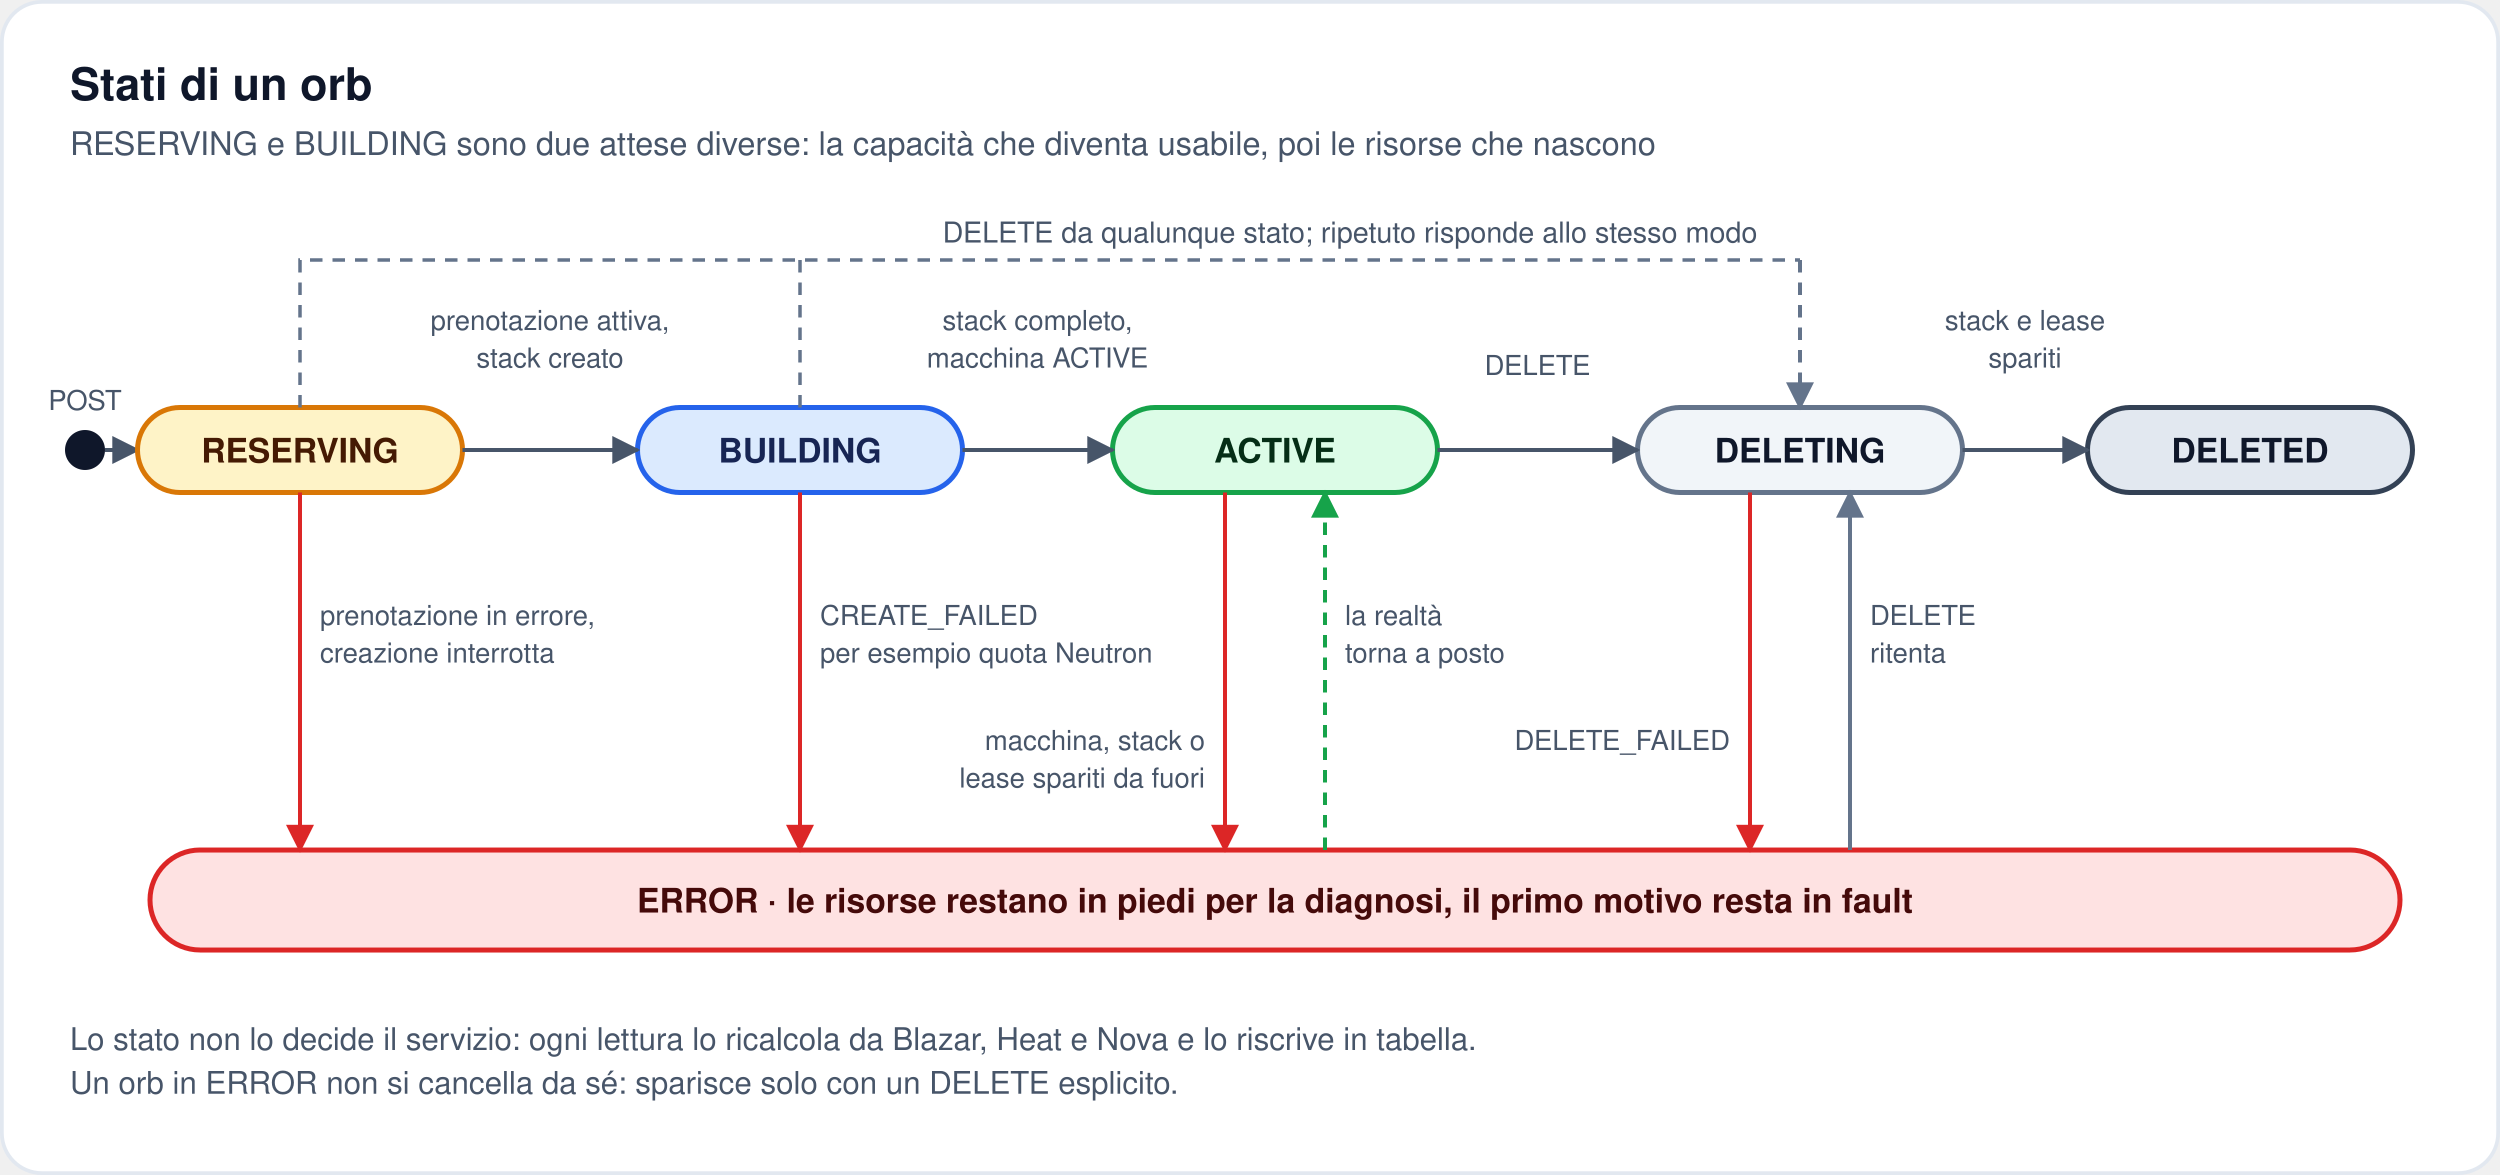
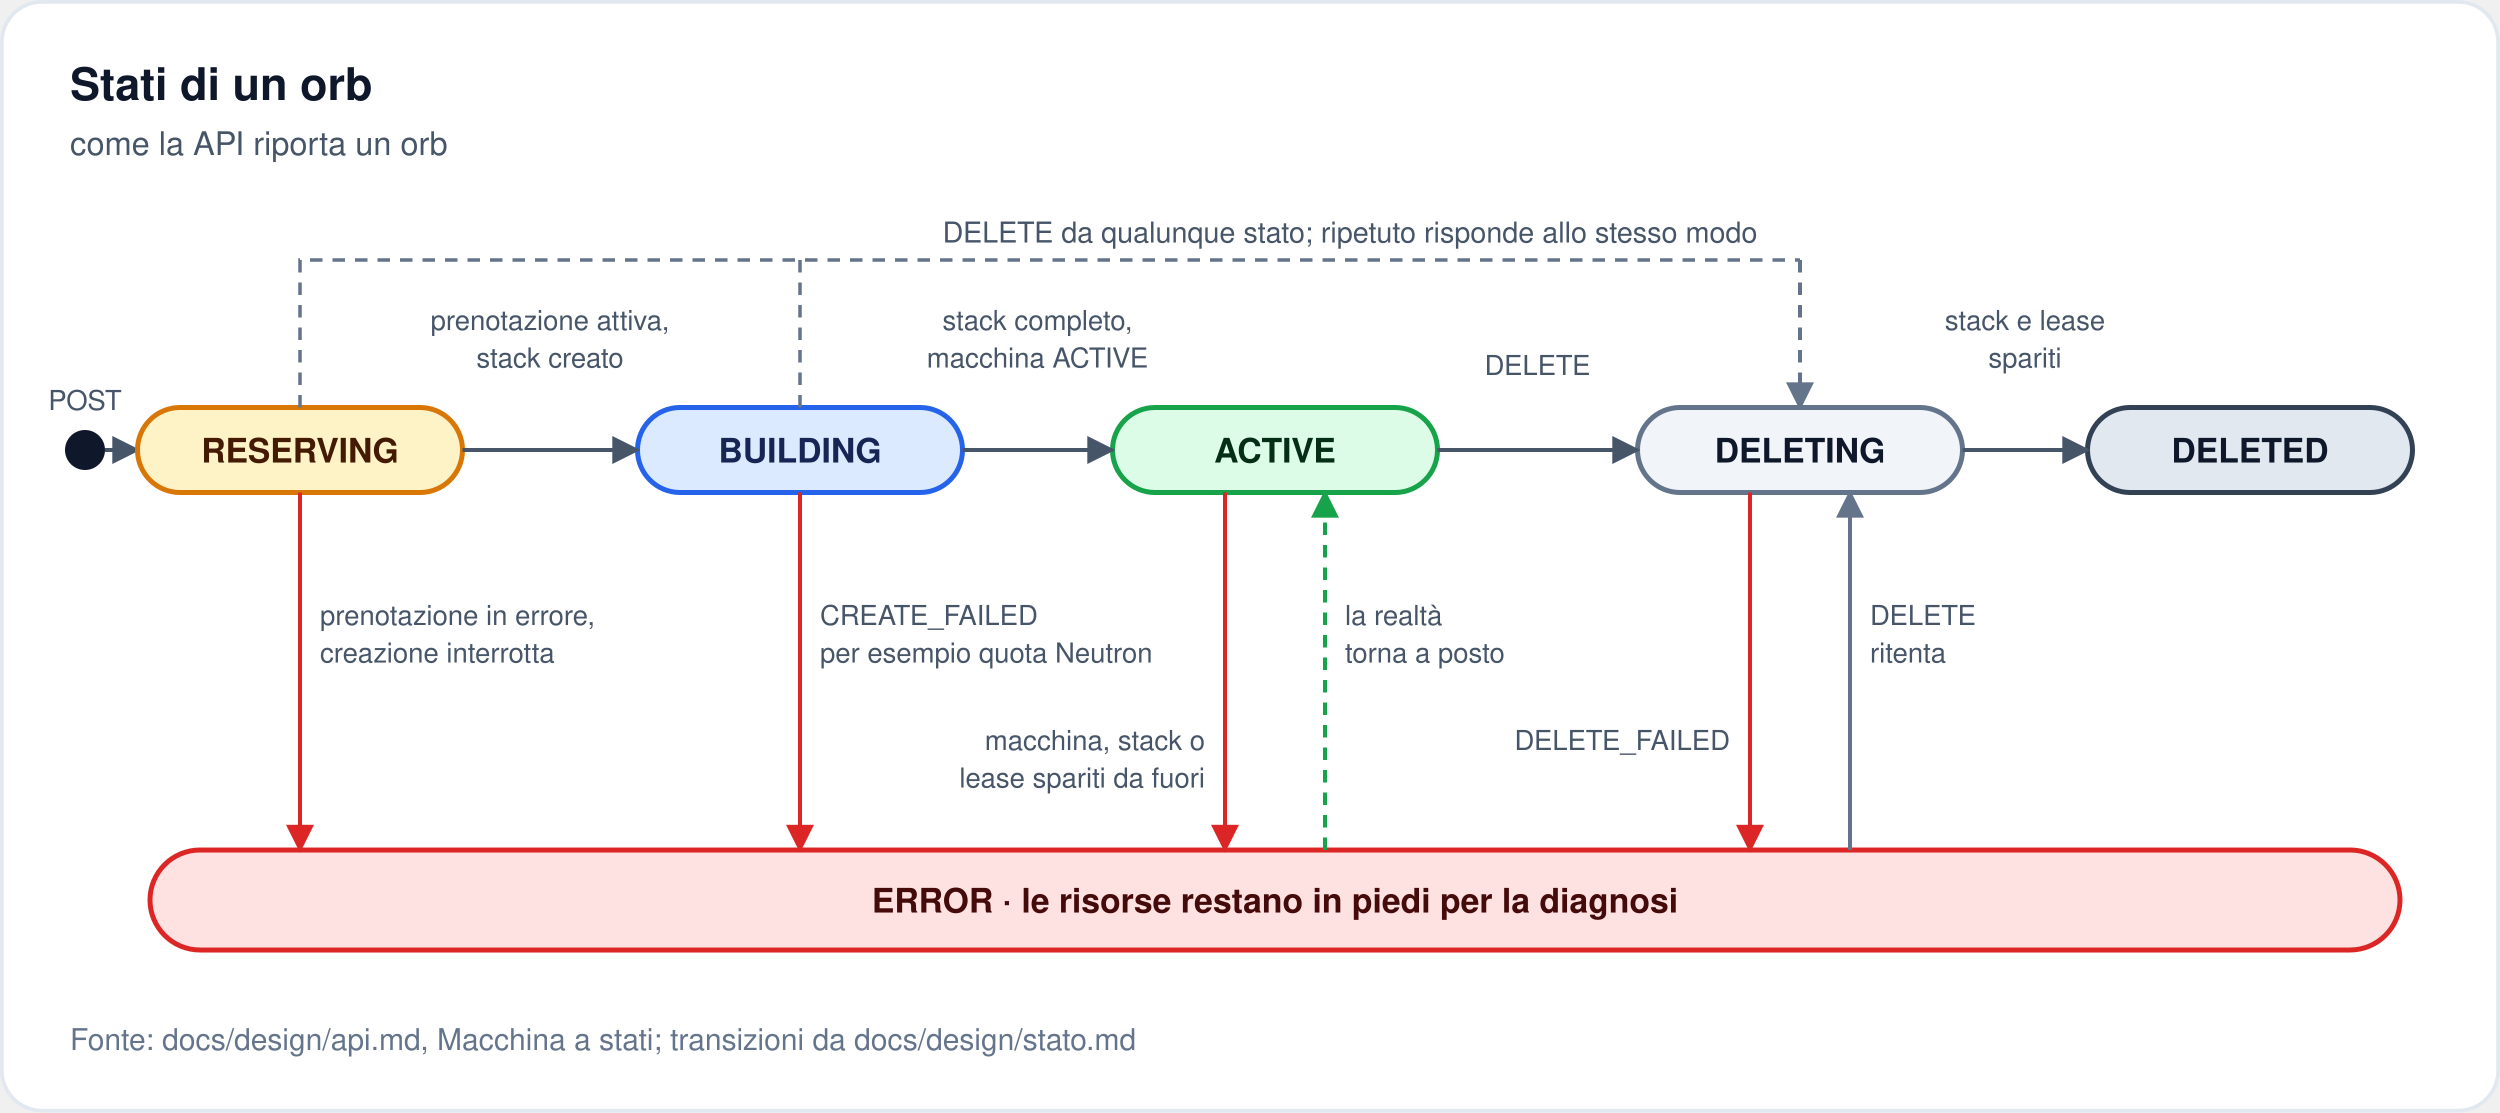
- <svg xmlns="http://www.w3.org/2000/svg" width="1000" height="470" viewBox="0 0 1000 470" role="img" aria-label="Macchina a stati di un orb">
+ <svg xmlns="http://www.w3.org/2000/svg" width="1000" height="445" viewBox="0 0 1000 445" role="img" aria-label="Macchina a stati di un orb">
  <defs>
    <marker id="a475569" viewBox="0 0 10 10" refX="9" refY="5" markerWidth="7" markerHeight="7" orient="auto-start-reverse">
      <path d="M0,0 L10,5 L0,10 z" fill="#475569" />
    </marker>
    <marker id="a64748b" viewBox="0 0 10 10" refX="9" refY="5" markerWidth="7" markerHeight="7" orient="auto-start-reverse">
      <path d="M0,0 L10,5 L0,10 z" fill="#64748b" />
    </marker>
    <marker id="adc2626" viewBox="0 0 10 10" refX="9" refY="5" markerWidth="7" markerHeight="7" orient="auto-start-reverse">
      <path d="M0,0 L10,5 L0,10 z" fill="#dc2626" />
    </marker>
    <marker id="a16a34a" viewBox="0 0 10 10" refX="9" refY="5" markerWidth="7" markerHeight="7" orient="auto-start-reverse">
      <path d="M0,0 L10,5 L0,10 z" fill="#16a34a" />
    </marker>
  </defs>
-   <rect x="0.75" y="0.75" width="998.5" height="468.5" rx="16" fill="#ffffff" stroke="#e2e8f0" stroke-width="1.5" />
+   <rect x="0.75" y="0.75" width="998.5" height="443.5" rx="16" fill="#ffffff" stroke="#e2e8f0" stroke-width="1.5" />
  <text x="28" y="40" font-family="-apple-system, BlinkMacSystemFont, 'Segoe UI', Helvetica, Arial, sans-serif" font-size="18" font-weight="700" fill="#0f172a">Stati di un orb</text>
-   <text x="28" y="62" font-family="-apple-system, BlinkMacSystemFont, 'Segoe UI', Helvetica, Arial, sans-serif" font-size="13" fill="#475569">RESERVING e BUILDING sono due attese diverse: la capacità che diventa usabile, poi le risorse che nascono</text>
+   <text x="28" y="62" font-family="-apple-system, BlinkMacSystemFont, 'Segoe UI', Helvetica, Arial, sans-serif" font-size="13" fill="#475569">come la API riporta un orb</text>
  <circle cx="34" cy="180" r="8" fill="#0f172a" />
  <path d="M42,180 L55.0,180" fill="none" stroke="#475569" stroke-width="1.6" marker-end="url(#a475569)" />
  <text x="34" y="164" font-family="-apple-system, BlinkMacSystemFont, 'Segoe UI', Helvetica, Arial, sans-serif" font-size="11" font-weight="normal" text-anchor="middle" fill="#475569">POST</text>
  <rect x="55.0" y="163.0" width="130" height="34" rx="17.0" fill="#fef3c7" stroke="#d97706" stroke-width="2" />
  <text x="120" y="185" font-family="-apple-system, BlinkMacSystemFont, 'Segoe UI', Helvetica, Arial, sans-serif" font-size="13.5" font-weight="700" text-anchor="middle" fill="#451a03">RESERVING</text>
  <rect x="255.0" y="163.0" width="130" height="34" rx="17.0" fill="#dbeafe" stroke="#2563eb" stroke-width="2" />
  <text x="320" y="185" font-family="-apple-system, BlinkMacSystemFont, 'Segoe UI', Helvetica, Arial, sans-serif" font-size="13.5" font-weight="700" text-anchor="middle" fill="#172554">BUILDING</text>
  <rect x="445.0" y="163.0" width="130" height="34" rx="17.0" fill="#dcfce7" stroke="#16a34a" stroke-width="2" />
  <text x="510" y="185" font-family="-apple-system, BlinkMacSystemFont, 'Segoe UI', Helvetica, Arial, sans-serif" font-size="13.5" font-weight="700" text-anchor="middle" fill="#052e16">ACTIVE</text>
  <rect x="655.0" y="163.0" width="130" height="34" rx="17.0" fill="#f1f5f9" stroke="#64748b" stroke-width="2" />
  <text x="720" y="185" font-family="-apple-system, BlinkMacSystemFont, 'Segoe UI', Helvetica, Arial, sans-serif" font-size="13.5" font-weight="700" text-anchor="middle" fill="#0f172a">DELETING</text>
  <rect x="835.0" y="163.0" width="130" height="34" rx="17.0" fill="#e2e8f0" stroke="#334155" stroke-width="2" />
  <text x="900" y="185" font-family="-apple-system, BlinkMacSystemFont, 'Segoe UI', Helvetica, Arial, sans-serif" font-size="13.5" font-weight="700" text-anchor="middle" fill="#0f172a">DELETED</text>
  <path d="M185.0,180 L255.0,180" fill="none" stroke="#475569" stroke-width="1.6" marker-end="url(#a475569)" />
  <rect x="153.4" y="120" width="133.2" height="34" rx="4" fill="#ffffff" opacity="0.92" />
  <text x="220.0" y="132" font-family="-apple-system, BlinkMacSystemFont, 'Segoe UI', Helvetica, Arial, sans-serif" font-size="11" font-weight="normal" text-anchor="middle" fill="#475569">prenotazione attiva,</text>
  <text x="220.0" y="147" font-family="-apple-system, BlinkMacSystemFont, 'Segoe UI', Helvetica, Arial, sans-serif" font-size="11" font-weight="normal" text-anchor="middle" fill="#475569">stack creato</text>
  <path d="M385.0,180 L445.0,180" fill="none" stroke="#475569" stroke-width="1.6" marker-end="url(#a475569)" />
  <rect x="363.8" y="120" width="102.4" height="34" rx="4" fill="#ffffff" opacity="0.92" />
  <text x="415.0" y="132" font-family="-apple-system, BlinkMacSystemFont, 'Segoe UI', Helvetica, Arial, sans-serif" font-size="11" font-weight="normal" text-anchor="middle" fill="#475569">stack completo,</text>
  <text x="415.0" y="147" font-family="-apple-system, BlinkMacSystemFont, 'Segoe UI', Helvetica, Arial, sans-serif" font-size="11" font-weight="normal" text-anchor="middle" fill="#475569">macchina ACTIVE</text>
  <path d="M575.0,180 L655.0,180" fill="none" stroke="#475569" stroke-width="1.6" marker-end="url(#a475569)" />
  <rect x="591.52" y="138" width="46.96" height="19" rx="4" fill="#ffffff" opacity="0.92" />
  <text x="615.0" y="150" font-family="-apple-system, BlinkMacSystemFont, 'Segoe UI', Helvetica, Arial, sans-serif" font-size="11" font-weight="normal" text-anchor="middle" fill="#475569">DELETE</text>
  <path d="M785.0,180 L835.0,180" fill="none" stroke="#475569" stroke-width="1.6" marker-end="url(#a475569)" />
  <rect x="764.96" y="120" width="90.08" height="34" rx="4" fill="#ffffff" opacity="0.92" />
  <text x="810.0" y="132" font-family="-apple-system, BlinkMacSystemFont, 'Segoe UI', Helvetica, Arial, sans-serif" font-size="11" font-weight="normal" text-anchor="middle" fill="#475569">stack e lease</text>
  <text x="810.0" y="147" font-family="-apple-system, BlinkMacSystemFont, 'Segoe UI', Helvetica, Arial, sans-serif" font-size="11" font-weight="normal" text-anchor="middle" fill="#475569">spariti</text>
  <path d="M120,163 V104 H720" fill="none" stroke="#64748b" stroke-width="1.4" stroke-dasharray="5 4" />
  <path d="M320,163 V104" fill="none" stroke="#64748b" stroke-width="1.4" stroke-dasharray="5 4" />
  <path d="M720,104 L720,163" fill="none" stroke="#64748b" stroke-width="1.6" stroke-dasharray="5 4" marker-end="url(#a64748b)" />
  <text x="540.0" y="97" font-family="-apple-system, BlinkMacSystemFont, 'Segoe UI', Helvetica, Arial, sans-serif" font-size="11.5" font-weight="normal" text-anchor="middle" fill="#475569">DELETE da qualunque stato; ripetuto risponde allo stesso modo</text>
  <rect x="60" y="340" width="900" height="40" rx="20" fill="#fee2e2" stroke="#dc2626" stroke-width="2" />
-   <text x="510" y="365" font-family="-apple-system, BlinkMacSystemFont, 'Segoe UI', Helvetica, Arial, sans-serif" font-size="13.5" font-weight="700" text-anchor="middle" fill="#450a0a">ERROR  ·  le risorse restano in piedi per la diagnosi, il primo motivo resta in fault</text>
+   <text x="510" y="365" font-family="-apple-system, BlinkMacSystemFont, 'Segoe UI', Helvetica, Arial, sans-serif" font-size="13.5" font-weight="700" text-anchor="middle" fill="#450a0a">ERROR  ·  le risorse restano in piedi per la diagnosi</text>
  <path d="M120,197 L120,340" fill="none" stroke="#dc2626" stroke-width="1.6" marker-end="url(#adc2626)" />
  <rect x="123" y="238" width="151.68" height="34" rx="4" fill="#ffffff" opacity="0.92" />
  <text x="128" y="250" font-family="-apple-system, BlinkMacSystemFont, 'Segoe UI', Helvetica, Arial, sans-serif" font-size="11" font-weight="normal" text-anchor="start" fill="#475569">prenotazione in errore,</text>
  <text x="128" y="265" font-family="-apple-system, BlinkMacSystemFont, 'Segoe UI', Helvetica, Arial, sans-serif" font-size="11" font-weight="normal" text-anchor="start" fill="#475569">creazione interrotta</text>
  <path d="M320,197 L320,340" fill="none" stroke="#dc2626" stroke-width="1.6" marker-end="url(#adc2626)" />
  <rect x="323" y="238" width="164" height="34" rx="4" fill="#ffffff" opacity="0.92" />
  <text x="328" y="250" font-family="-apple-system, BlinkMacSystemFont, 'Segoe UI', Helvetica, Arial, sans-serif" font-size="11" font-weight="normal" text-anchor="start" fill="#475569">CREATE_FAILED</text>
  <text x="328" y="265" font-family="-apple-system, BlinkMacSystemFont, 'Segoe UI', Helvetica, Arial, sans-serif" font-size="11" font-weight="normal" text-anchor="start" fill="#475569">per esempio quota Neutron</text>
  <path d="M490,197 L490,340" fill="none" stroke="#dc2626" stroke-width="1.6" marker-end="url(#adc2626)" />
  <rect x="341.48" y="288" width="145.52" height="34" rx="4" fill="#ffffff" opacity="0.92" />
  <text x="482" y="300" font-family="-apple-system, BlinkMacSystemFont, 'Segoe UI', Helvetica, Arial, sans-serif" font-size="11" font-weight="normal" text-anchor="end" fill="#475569">macchina, stack o</text>
  <text x="482" y="315" font-family="-apple-system, BlinkMacSystemFont, 'Segoe UI', Helvetica, Arial, sans-serif" font-size="11" font-weight="normal" text-anchor="end" fill="#475569">lease spariti da fuori</text>
  <path d="M530,340 L530,197" fill="none" stroke="#16a34a" stroke-width="1.6" stroke-dasharray="5 4" marker-end="url(#a16a34a)" />
  <rect x="533" y="238" width="90.08" height="34" rx="4" fill="#ffffff" opacity="0.92" />
  <text x="538" y="250" font-family="-apple-system, BlinkMacSystemFont, 'Segoe UI', Helvetica, Arial, sans-serif" font-size="11" font-weight="normal" text-anchor="start" fill="#475569">la realtà</text>
  <text x="538" y="265" font-family="-apple-system, BlinkMacSystemFont, 'Segoe UI', Helvetica, Arial, sans-serif" font-size="11" font-weight="normal" text-anchor="start" fill="#475569">torna a posto</text>
  <path d="M700,197 L700,340" fill="none" stroke="#dc2626" stroke-width="1.6" marker-end="url(#adc2626)" />
  <rect x="606.92" y="288" width="90.08" height="19" rx="4" fill="#ffffff" opacity="0.92" />
  <text x="692" y="300" font-family="-apple-system, BlinkMacSystemFont, 'Segoe UI', Helvetica, Arial, sans-serif" font-size="11" font-weight="normal" text-anchor="end" fill="#475569">DELETE_FAILED</text>
  <path d="M740,340 L740,197" fill="none" stroke="#64748b" stroke-width="1.6" marker-end="url(#a64748b)" />
  <rect x="743" y="238" width="53.12" height="34" rx="4" fill="#ffffff" opacity="0.92" />
  <text x="748" y="250" font-family="-apple-system, BlinkMacSystemFont, 'Segoe UI', Helvetica, Arial, sans-serif" font-size="11" font-weight="normal" text-anchor="start" fill="#475569">DELETE</text>
  <text x="748" y="265" font-family="-apple-system, BlinkMacSystemFont, 'Segoe UI', Helvetica, Arial, sans-serif" font-size="11" font-weight="normal" text-anchor="start" fill="#475569">ritenta</text>
-   <text x="28" y="420.0" font-family="-apple-system, BlinkMacSystemFont, 'Segoe UI', Helvetica, Arial, sans-serif" font-size="12.5" font-weight="normal" text-anchor="start" fill="#475569">Lo stato non lo decide il servizio: ogni lettura lo ricalcola da Blazar, Heat e Nova e lo riscrive in tabella.</text>
-   <text x="28" y="437.5" font-family="-apple-system, BlinkMacSystemFont, 'Segoe UI', Helvetica, Arial, sans-serif" font-size="12.5" font-weight="normal" text-anchor="start" fill="#475569">Un orb in ERROR non si cancella da sé: sparisce solo con un DELETE esplicito.</text>
+   <text x="28" y="420" font-family="-apple-system, BlinkMacSystemFont, 'Segoe UI', Helvetica, Arial, sans-serif" font-size="12" font-weight="normal" text-anchor="start" fill="#64748b">Fonte: docs/design/api.md, Macchina a stati; transizioni da docs/design/stato.md</text>
</svg>
